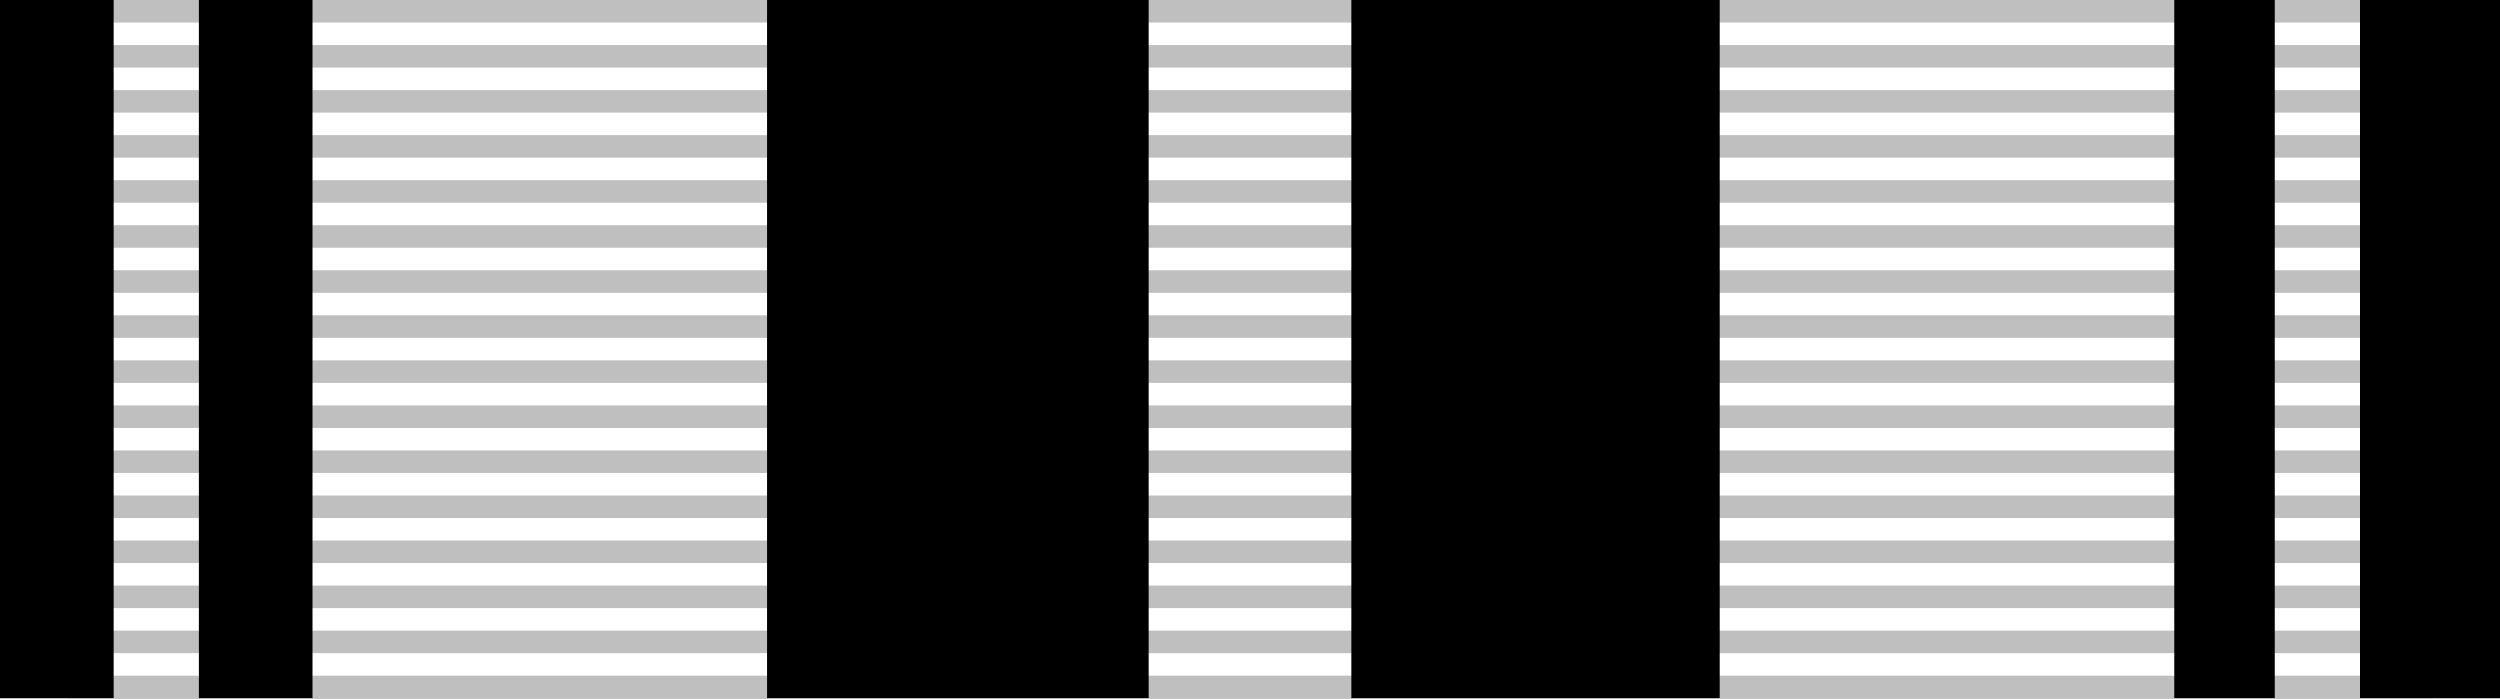
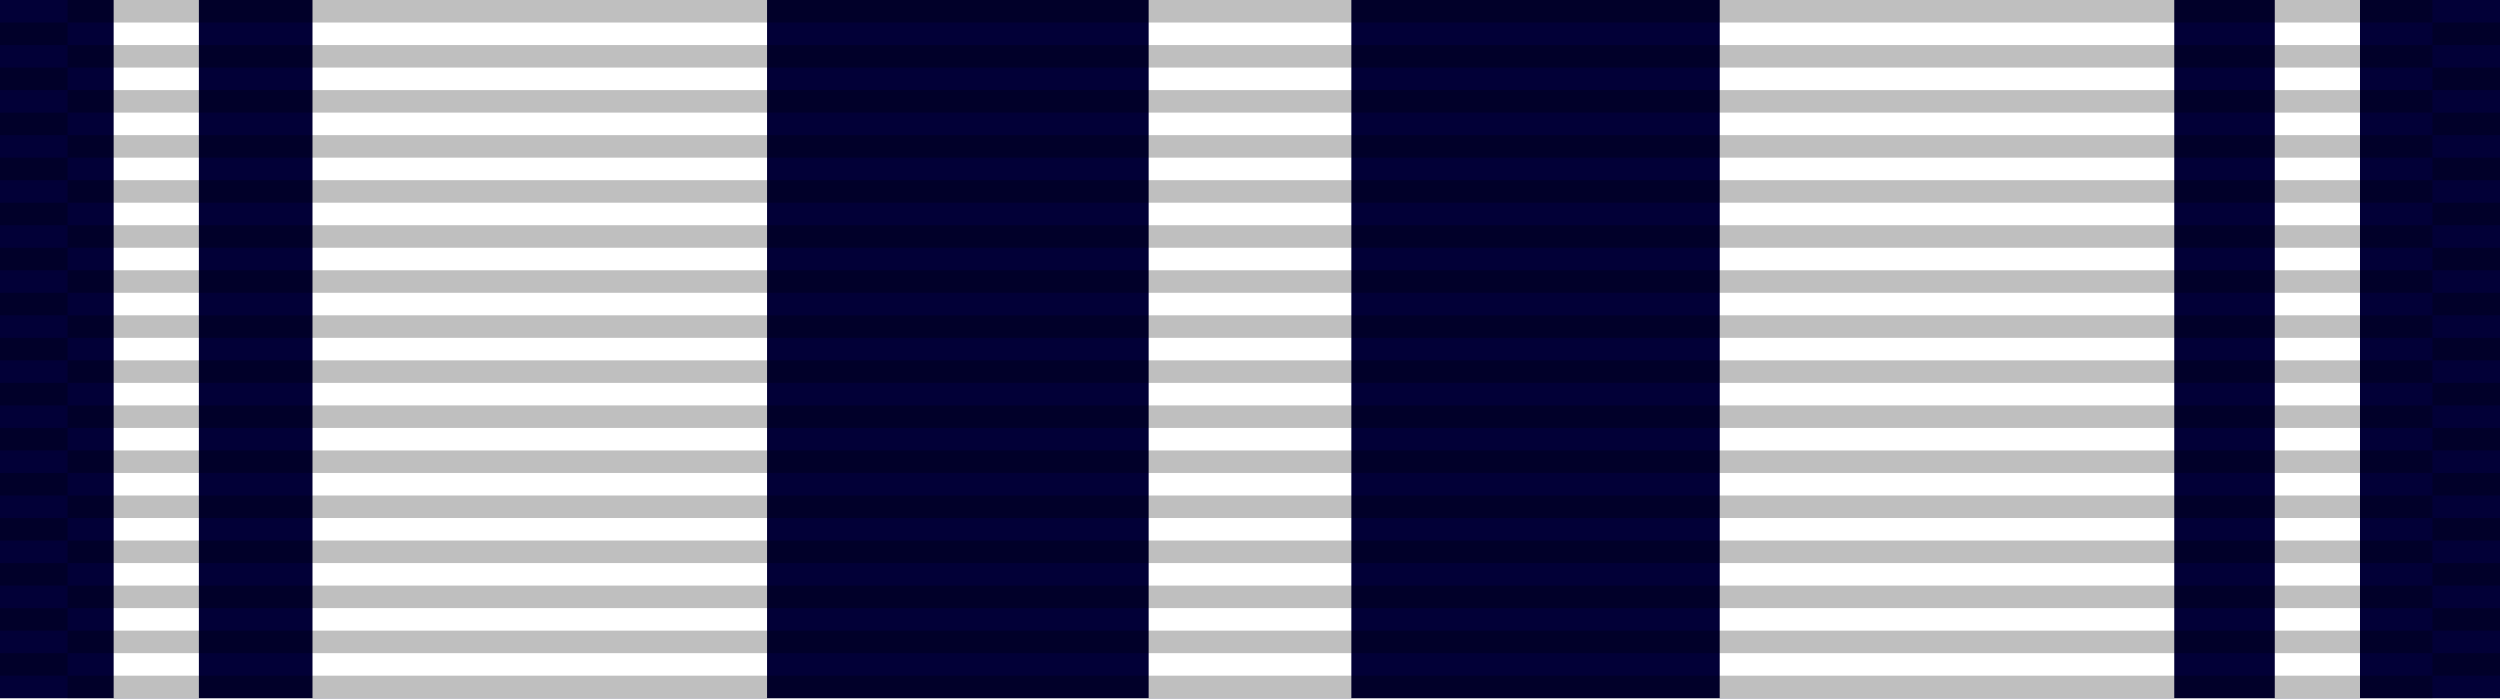
- <svg xmlns="http://www.w3.org/2000/svg" version="1.1" width="111" height="31">
-   <g>
-     <rect fill="#000000ff" width="111" height="31" />
+ <svg xmlns="http://www.w3.org/2000/svg" version="1.1" width="111" height="31" id="svg8">
+   <defs id="defs8" />
+   <g id="g1" style="display:inline;fill:#020037;fill-opacity:1">
+     <rect fill="#000000ff" width="111" height="31" id="rect1" x="0" y="0" style="fill:#020037;fill-opacity:1" />
  </g>
-   <g>
-     <rect fill="#ffffff" x="51" y="0" width="9" height="31" />
-     <rect fill="#ffffff" x="5.046" y="0" width="3.784" height="31" />
-     <rect fill="#ffffff" x="13.875" y="0" width="20.182" height="31" />
-     <rect fill="#ffffff" x="101" y="0" width="3.784" height="31" />
-     <rect fill="#ffffff" x="76.355" y="0" width="20.182" height="31" />
+   <g id="g6" style="display:inline">
+     <rect fill="#ffffff" x="51" y="0" width="9" height="31" id="rect2" />
+     <rect fill="#ffffff" x="5.046" y="0" width="3.784" height="31" id="rect3" />
+     <rect fill="#ffffff" x="13.875" y="0" width="20.182" height="31" id="rect4" />
+     <rect fill="#ffffff" x="101" y="0" width="3.784" height="31" id="rect5" />
+     <rect fill="#ffffff" x="76.355" y="0" width="20.182" height="31" id="rect6" />
  </g>
-   <g>
-     <path stroke="#000000" stroke-width="105" stroke-dasharray="1" opacity=".25" d="m55.5,0v31" />
-     <path stroke="#000000" stroke-width="3" stroke-dasharray="1" stroke-dashoffset="1" opacity=".25" d="m1.5,0v31" />
-     <path stroke="#000000" stroke-width="3" stroke-dasharray="1" stroke-dashoffset="1" opacity=".25" d="m109.5,0v31" />
+   <g id="g8" style="display:inline">
+     <path stroke="#000000" stroke-width="105" stroke-dasharray="1" opacity="0.25" d="M 55.5,0 V 31" id="path6" />
+     <path stroke="#000000" stroke-width="3" stroke-dasharray="1" stroke-dashoffset="1" opacity="0.25" d="M 1.5,0 V 31" id="path7" />
+     <path stroke="#000000" stroke-width="3" stroke-dasharray="1" stroke-dashoffset="1" opacity="0.25" d="M 109.5,0 V 31" id="path8" />
  </g>
</svg>
